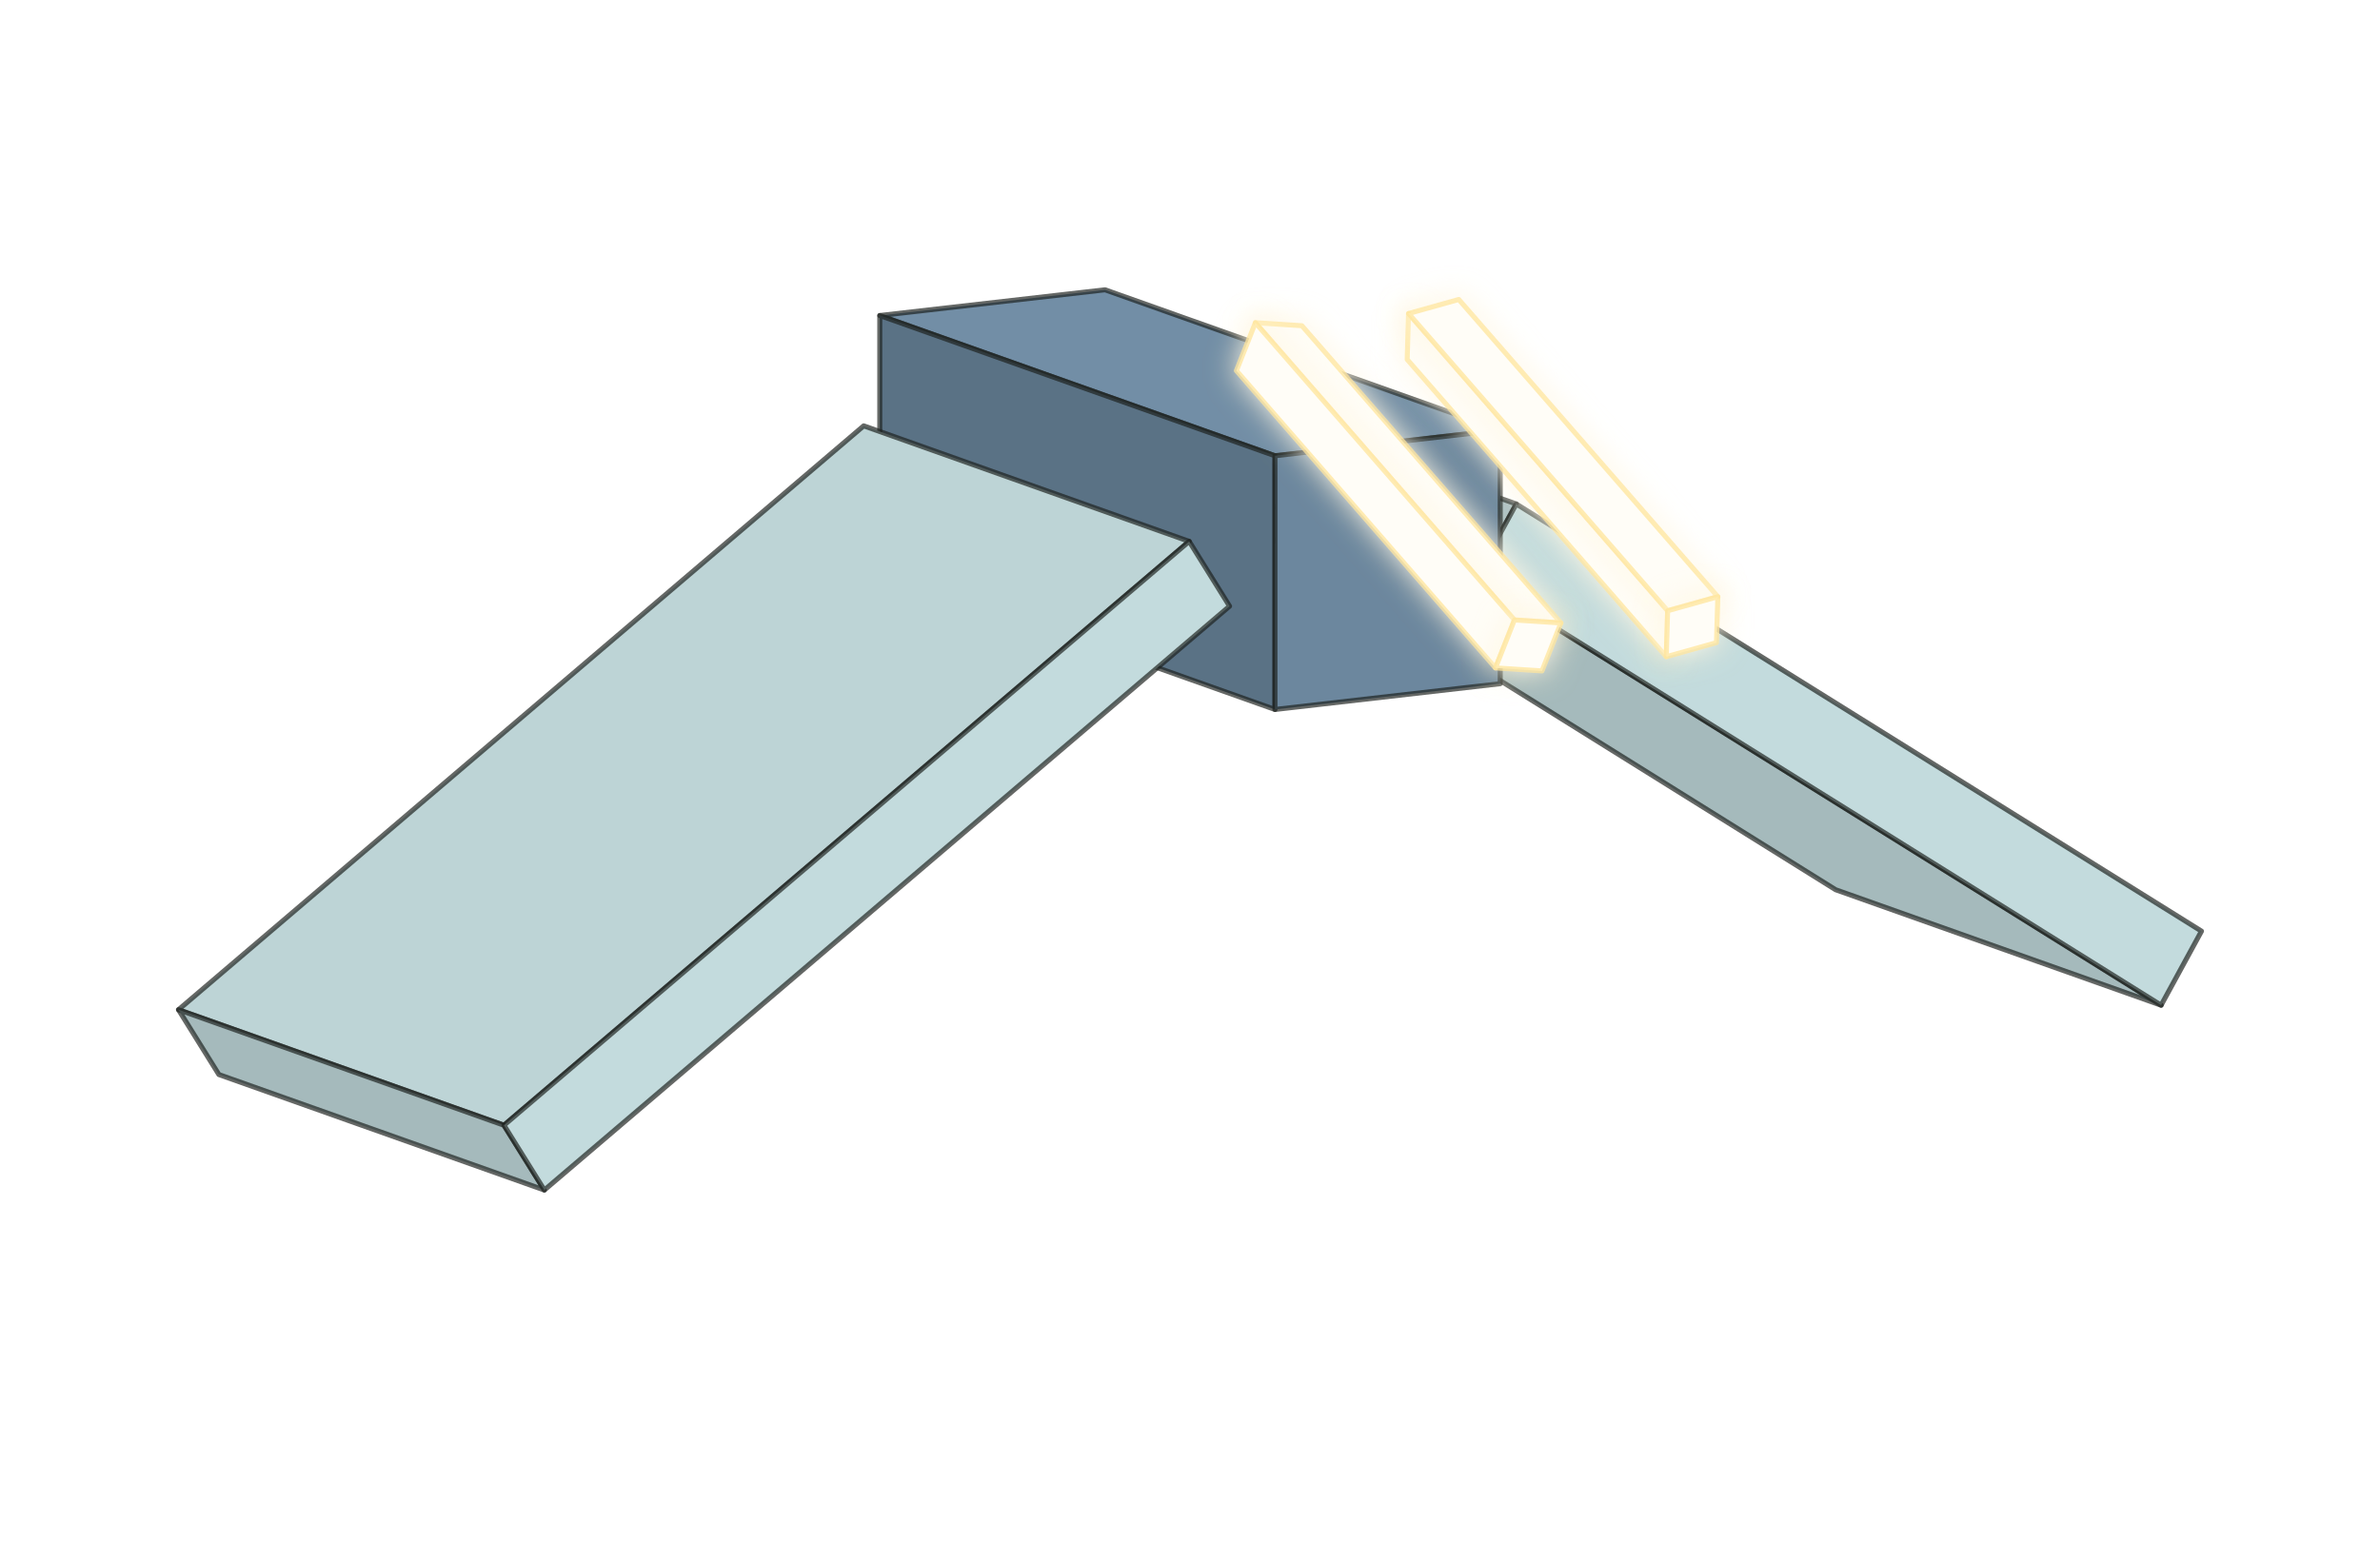
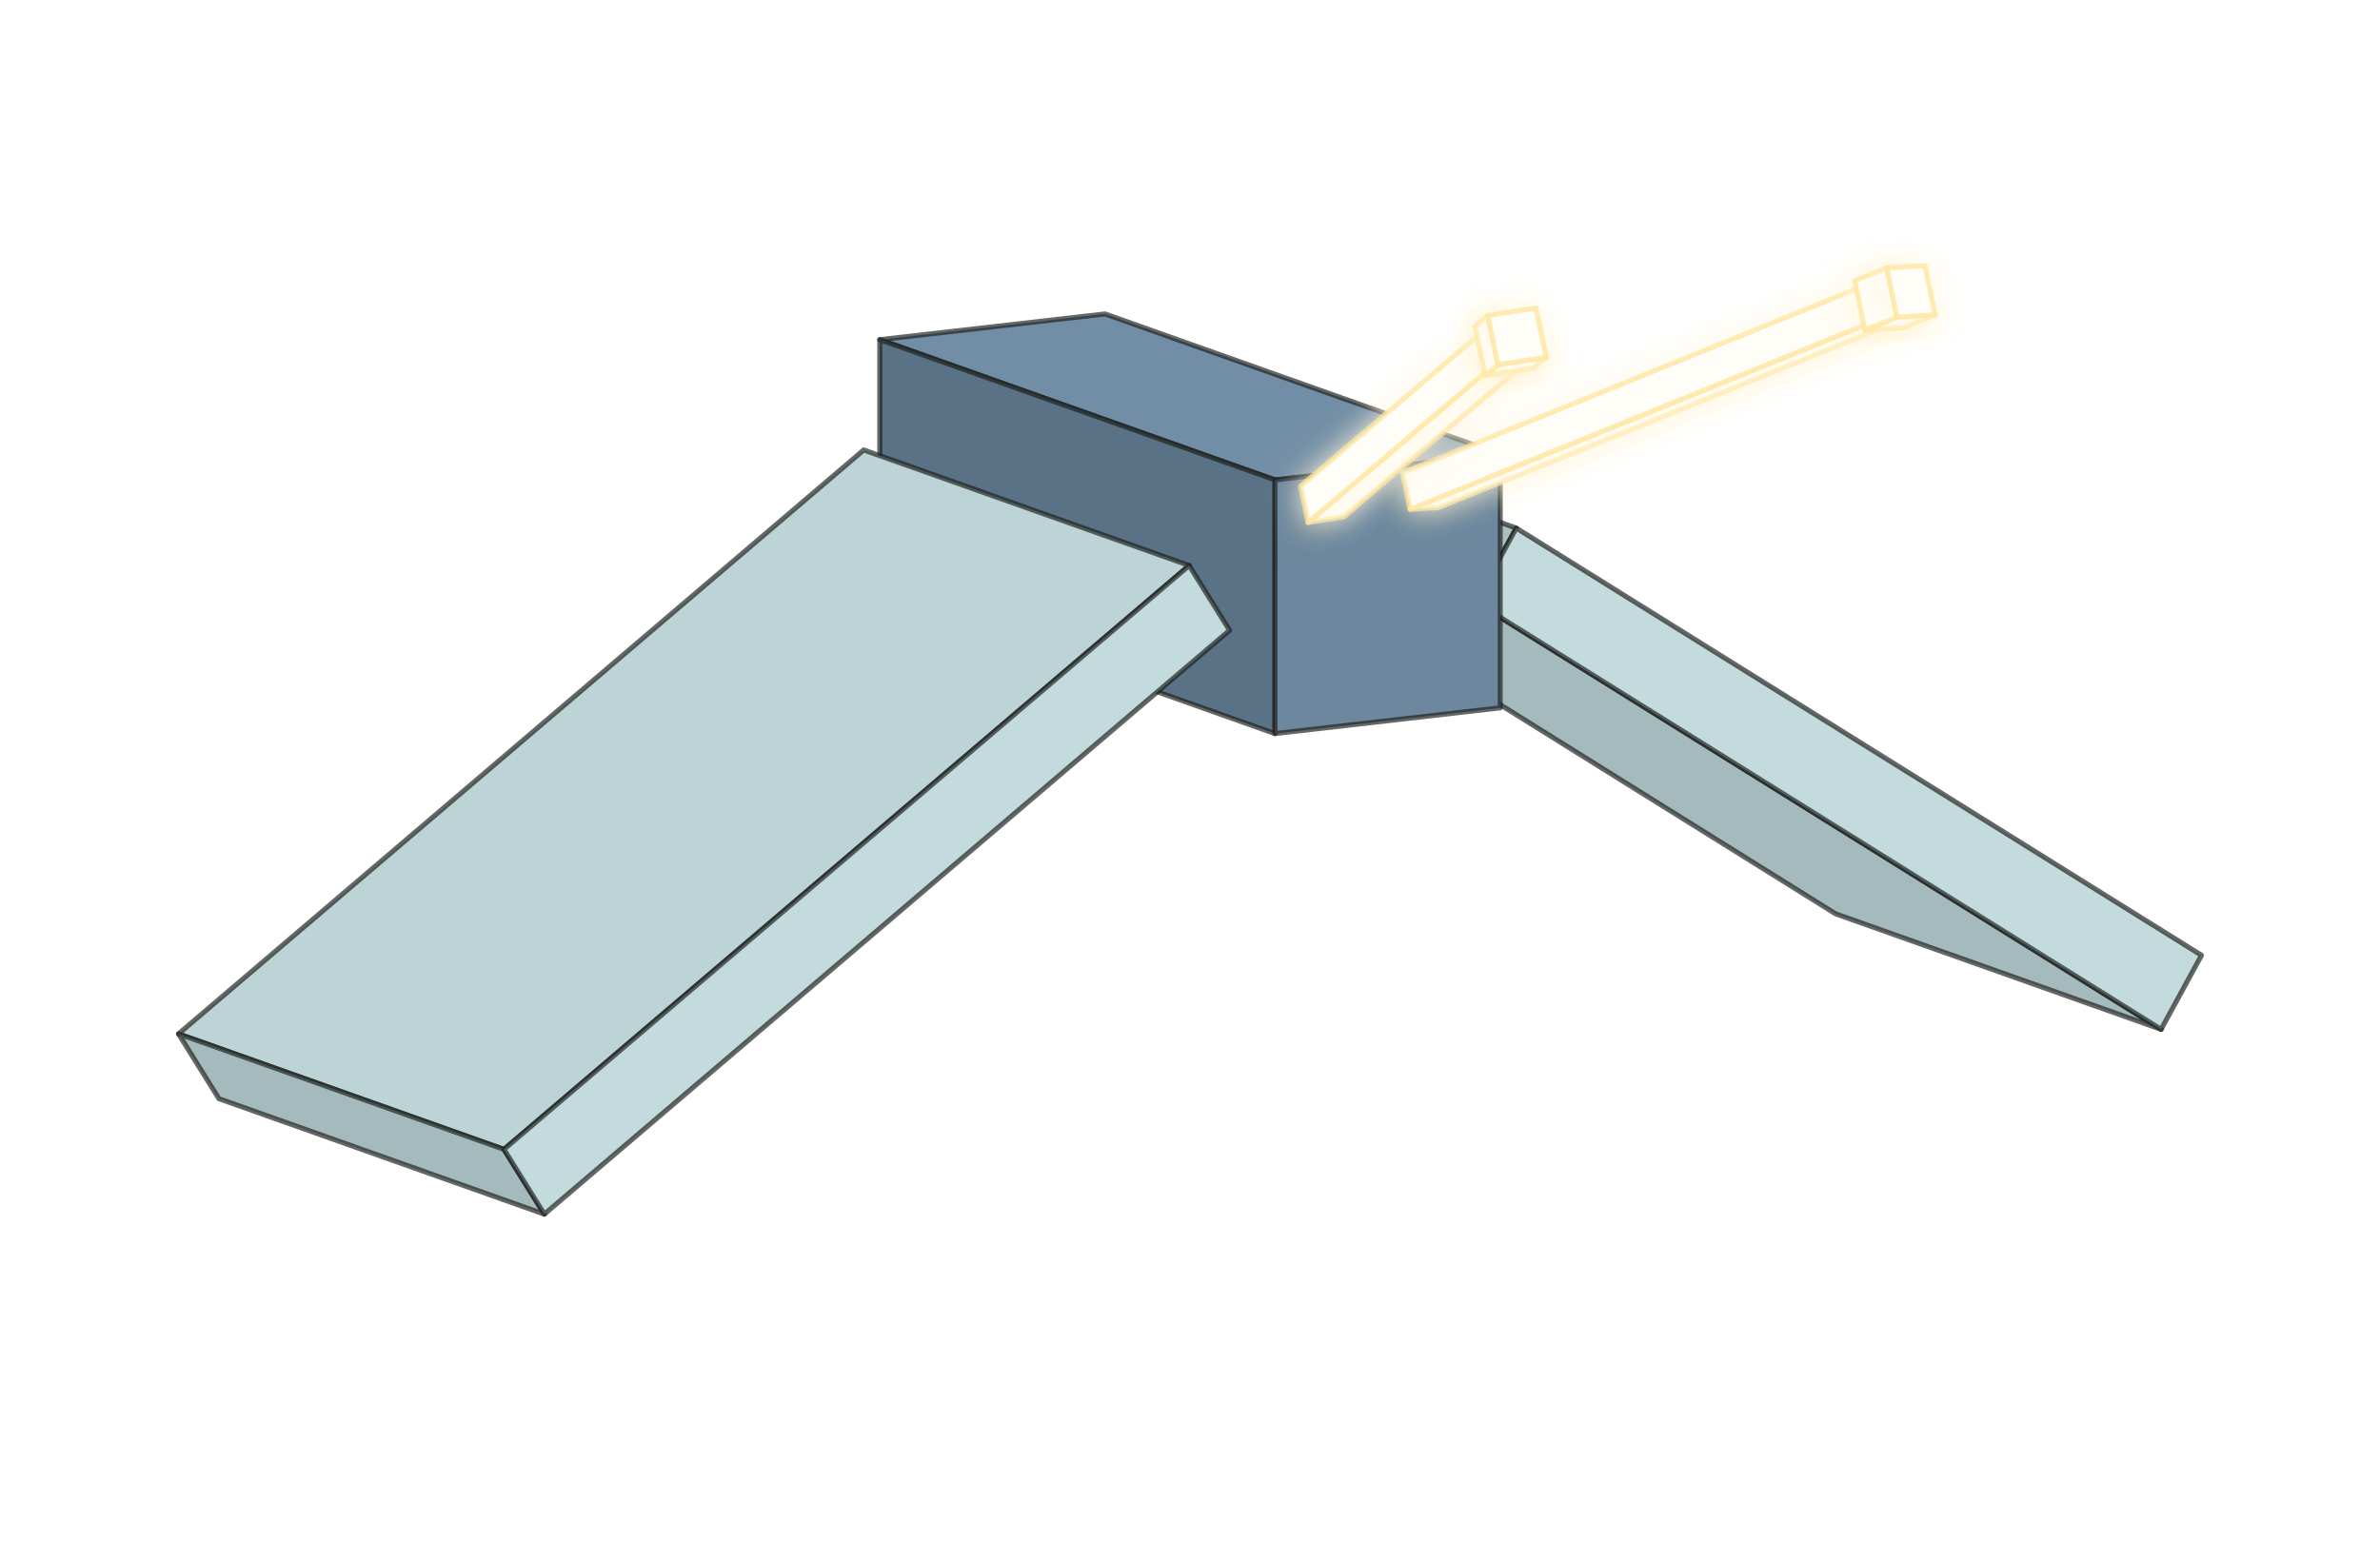
<svg xmlns="http://www.w3.org/2000/svg" width="640" height="420" viewBox="0 0 640 420" role="img" aria-labelledby="portrait-title">
  <defs>
    <filter id="portrait-glow" x="-80%" y="-80%" width="260%" height="260%">
      <feGaussianBlur stdDeviation="4" result="blur" />
      <feMerge>
        <feMergeNode in="blur" />
        <feMergeNode in="SourceGraphic" />
      </feMerge>
    </filter>
    <filter id="portrait-shadow" x="-40%" y="-80%" width="180%" height="260%">
      <feGaussianBlur stdDeviation="8" />
    </filter>
  </defs>
  <g>
-     <polygon points="581.14,270.35 396.88,155.46 309.36,124.39 493.62,239.29" fill="#a5babc" stroke="#1c211e" stroke-opacity=".68" stroke-width="1.35" stroke-linejoin="round" vector-effect="non-scaling-stroke" />
-     <polygon points="396.88,155.46 407.74,135.54 320.22,104.47 309.36,124.39" fill="#abc0c2" stroke="#1c211e" stroke-opacity=".68" stroke-width="1.35" stroke-linejoin="round" vector-effect="non-scaling-stroke" />
-     <polygon points="581.14,270.35 592.00,250.43 407.74,135.54 396.88,155.46" fill="#c3dbdd" stroke="#1c211e" stroke-opacity=".68" stroke-width="1.35" stroke-linejoin="round" vector-effect="non-scaling-stroke" />
-     <polygon points="403.42,115.66 297.15,77.94 236.58,84.86 342.85,122.58" fill="#728ea6" stroke="#1c211e" stroke-opacity=".68" stroke-width="1.35" stroke-linejoin="round" vector-effect="non-scaling-stroke" />
-     <polygon points="342.85,190.81 342.85,122.58 236.58,84.86 236.58,153.09" fill="#5a7285" stroke="#1c211e" stroke-opacity=".68" stroke-width="1.35" stroke-linejoin="round" vector-effect="non-scaling-stroke" />
-     <polygon points="319.78,145.60 232.26,114.53 48.00,271.56 135.52,302.63" fill="#bdd4d6" stroke="#1c211e" stroke-opacity=".68" stroke-width="1.35" stroke-linejoin="round" vector-effect="non-scaling-stroke" />
-     <polygon points="403.42,183.88 403.42,115.66 342.85,122.58 342.85,190.81" fill="#6c879e" stroke="#1c211e" stroke-opacity=".68" stroke-width="1.35" stroke-linejoin="round" vector-effect="non-scaling-stroke" />
-     <polygon points="146.38,320.06 135.52,302.63 48.00,271.56 58.86,289.00" fill="#a5babc" stroke="#1c211e" stroke-opacity=".68" stroke-width="1.35" stroke-linejoin="round" vector-effect="non-scaling-stroke" />
-     <polygon points="448.07,176.62 448.44,164.26 378.77,84.32 378.40,96.68" fill="#fffdf7" stroke="#ffe59a" stroke-opacity=".74" stroke-width="1.35" stroke-linejoin="round" vector-effect="non-scaling-stroke" filter="url(#portrait-glow)" />
-     <polygon points="461.94,160.48 392.27,80.54 378.77,84.32 448.44,164.26" fill="#fffdf7" stroke="#ffe59a" stroke-opacity=".74" stroke-width="1.35" stroke-linejoin="round" vector-effect="non-scaling-stroke" filter="url(#portrait-glow)" />
-     <polygon points="330.64,163.03 319.78,145.60 135.52,302.63 146.38,320.06" fill="#c3dbdd" stroke="#1c211e" stroke-opacity=".68" stroke-width="1.35" stroke-linejoin="round" vector-effect="non-scaling-stroke" />
-     <polygon points="419.75,167.54 350.09,87.60 337.58,86.79 407.24,166.73" fill="#fffdf7" stroke="#ffe59a" stroke-opacity=".74" stroke-width="1.35" stroke-linejoin="round" vector-effect="non-scaling-stroke" filter="url(#portrait-glow)" />
-     <polygon points="402.14,179.63 407.24,166.73 337.58,86.79 332.48,99.69" fill="#fffdf7" stroke="#ffe59a" stroke-opacity=".74" stroke-width="1.35" stroke-linejoin="round" vector-effect="non-scaling-stroke" filter="url(#portrait-glow)" />
-     <polygon points="461.57,172.84 461.94,160.48 448.44,164.26 448.07,176.62" fill="#fffdf7" stroke="#ffe59a" stroke-opacity=".74" stroke-width="1.35" stroke-linejoin="round" vector-effect="non-scaling-stroke" filter="url(#portrait-glow)" />
-     <polygon points="414.65,180.44 419.75,167.54 407.24,166.73 402.14,179.63" fill="#fffdf7" stroke="#ffe59a" stroke-opacity=".74" stroke-width="1.35" stroke-linejoin="round" vector-effect="non-scaling-stroke" filter="url(#portrait-glow)" />
+     <polygon points="581.14,276.84 396.88,161.95 309.36,130.88 493.62,245.78" fill="#a5babc" stroke="#1c211e" stroke-opacity=".68" stroke-width="1.35" stroke-linejoin="round" vector-effect="non-scaling-stroke" />
+     <polygon points="396.88,161.95 407.74,142.03 320.22,110.96 309.36,130.88" fill="#abc0c2" stroke="#1c211e" stroke-opacity=".68" stroke-width="1.35" stroke-linejoin="round" vector-effect="non-scaling-stroke" />
+     <polygon points="581.14,276.84 592.00,256.92 407.74,142.03 396.88,161.95" fill="#c3dbdd" stroke="#1c211e" stroke-opacity=".68" stroke-width="1.35" stroke-linejoin="round" vector-effect="non-scaling-stroke" />
+     <polygon points="403.42,122.15 297.15,84.43 236.58,91.35 342.85,129.07" fill="#728ea6" stroke="#1c211e" stroke-opacity=".68" stroke-width="1.35" stroke-linejoin="round" vector-effect="non-scaling-stroke" />
+     <polygon points="342.85,197.30 342.85,129.07 236.58,91.35 236.58,159.58" fill="#5a7285" stroke="#1c211e" stroke-opacity=".68" stroke-width="1.35" stroke-linejoin="round" vector-effect="non-scaling-stroke" />
+     <polygon points="319.78,152.09 232.26,121.02 48.00,278.05 135.52,309.12" fill="#bdd4d6" stroke="#1c211e" stroke-opacity=".68" stroke-width="1.35" stroke-linejoin="round" vector-effect="non-scaling-stroke" />
+     <polygon points="403.42,190.37 403.42,122.15 342.85,129.07 342.85,197.30" fill="#6c879e" stroke="#1c211e" stroke-opacity=".68" stroke-width="1.35" stroke-linejoin="round" vector-effect="non-scaling-stroke" />
+     <polygon points="146.38,326.55 135.52,309.12 48.00,278.05 58.86,295.49" fill="#a5babc" stroke="#1c211e" stroke-opacity=".68" stroke-width="1.35" stroke-linejoin="round" vector-effect="non-scaling-stroke" />
+     <polygon points="330.64,169.52 319.78,152.09 135.52,309.12 146.38,326.55" fill="#c3dbdd" stroke="#1c211e" stroke-opacity=".68" stroke-width="1.35" stroke-linejoin="round" vector-effect="non-scaling-stroke" />
+     <polygon points="514.38,84.77 506.78,85.23 379.20,136.97 386.80,136.52" fill="#fffdf7" stroke="#ffe59a" stroke-opacity=".74" stroke-width="1.35" stroke-linejoin="round" vector-effect="non-scaling-stroke" filter="url(#portrait-glow)" />
+     <polygon points="506.78,85.23 504.74,75.44 377.16,127.18 379.20,136.97" fill="#fffdf7" stroke="#ffe59a" stroke-opacity=".74" stroke-width="1.35" stroke-linejoin="round" vector-effect="non-scaling-stroke" filter="url(#portrait-glow)" />
+     <polygon points="412.03,96.06 402.43,97.57 351.76,140.52 361.36,139.01" fill="#fffdf7" stroke="#ffe59a" stroke-opacity=".74" stroke-width="1.35" stroke-linejoin="round" vector-effect="non-scaling-stroke" filter="url(#portrait-glow)" />
+     <polygon points="402.43,97.57 400.39,87.79 349.73,130.74 351.76,140.52" fill="#fffdf7" stroke="#ffe59a" stroke-opacity=".74" stroke-width="1.35" stroke-linejoin="round" vector-effect="non-scaling-stroke" filter="url(#portrait-glow)" />
+     <polygon points="514.38,84.77 512.34,74.99 504.74,75.44 506.78,85.23" fill="#fffdf7" stroke="#ffe59a" stroke-opacity=".74" stroke-width="1.35" stroke-linejoin="round" vector-effect="non-scaling-stroke" filter="url(#portrait-glow)" />
+     <polygon points="520.38,84.66 510.11,85.27 501.50,88.76 511.76,88.15" fill="#fffdf7" stroke="#ffe59a" stroke-opacity=".74" stroke-width="1.35" stroke-linejoin="round" vector-effect="non-scaling-stroke" filter="url(#portrait-glow)" />
+     <polygon points="510.11,85.27 507.36,72.06 498.75,75.55 501.50,88.76" fill="#fffdf7" stroke="#ffe59a" stroke-opacity=".74" stroke-width="1.35" stroke-linejoin="round" vector-effect="non-scaling-stroke" filter="url(#portrait-glow)" />
+     <polygon points="520.38,84.66 517.62,71.45 507.36,72.06 510.11,85.27" fill="#fffdf7" stroke="#ffe59a" stroke-opacity=".74" stroke-width="1.35" stroke-linejoin="round" vector-effect="non-scaling-stroke" filter="url(#portrait-glow)" />
+     <polygon points="412.03,96.06 409.99,86.27 400.39,87.79 402.43,97.57" fill="#fffdf7" stroke="#ffe59a" stroke-opacity=".74" stroke-width="1.35" stroke-linejoin="round" vector-effect="non-scaling-stroke" filter="url(#portrait-glow)" />
+     <polygon points="415.78,96.06 402.82,98.10 399.40,101.00 412.35,98.96" fill="#fffdf7" stroke="#ffe59a" stroke-opacity=".74" stroke-width="1.35" stroke-linejoin="round" vector-effect="non-scaling-stroke" filter="url(#portrait-glow)" />
+     <polygon points="402.82,98.10 400.07,84.89 396.65,87.79 399.40,101.00" fill="#fffdf7" stroke="#ffe59a" stroke-opacity=".74" stroke-width="1.35" stroke-linejoin="round" vector-effect="non-scaling-stroke" filter="url(#portrait-glow)" />
+     <polygon points="415.78,96.06 413.02,82.85 400.07,84.89 402.82,98.10" fill="#fffdf7" stroke="#ffe59a" stroke-opacity=".74" stroke-width="1.35" stroke-linejoin="round" vector-effect="non-scaling-stroke" filter="url(#portrait-glow)" />
  </g>
</svg>
